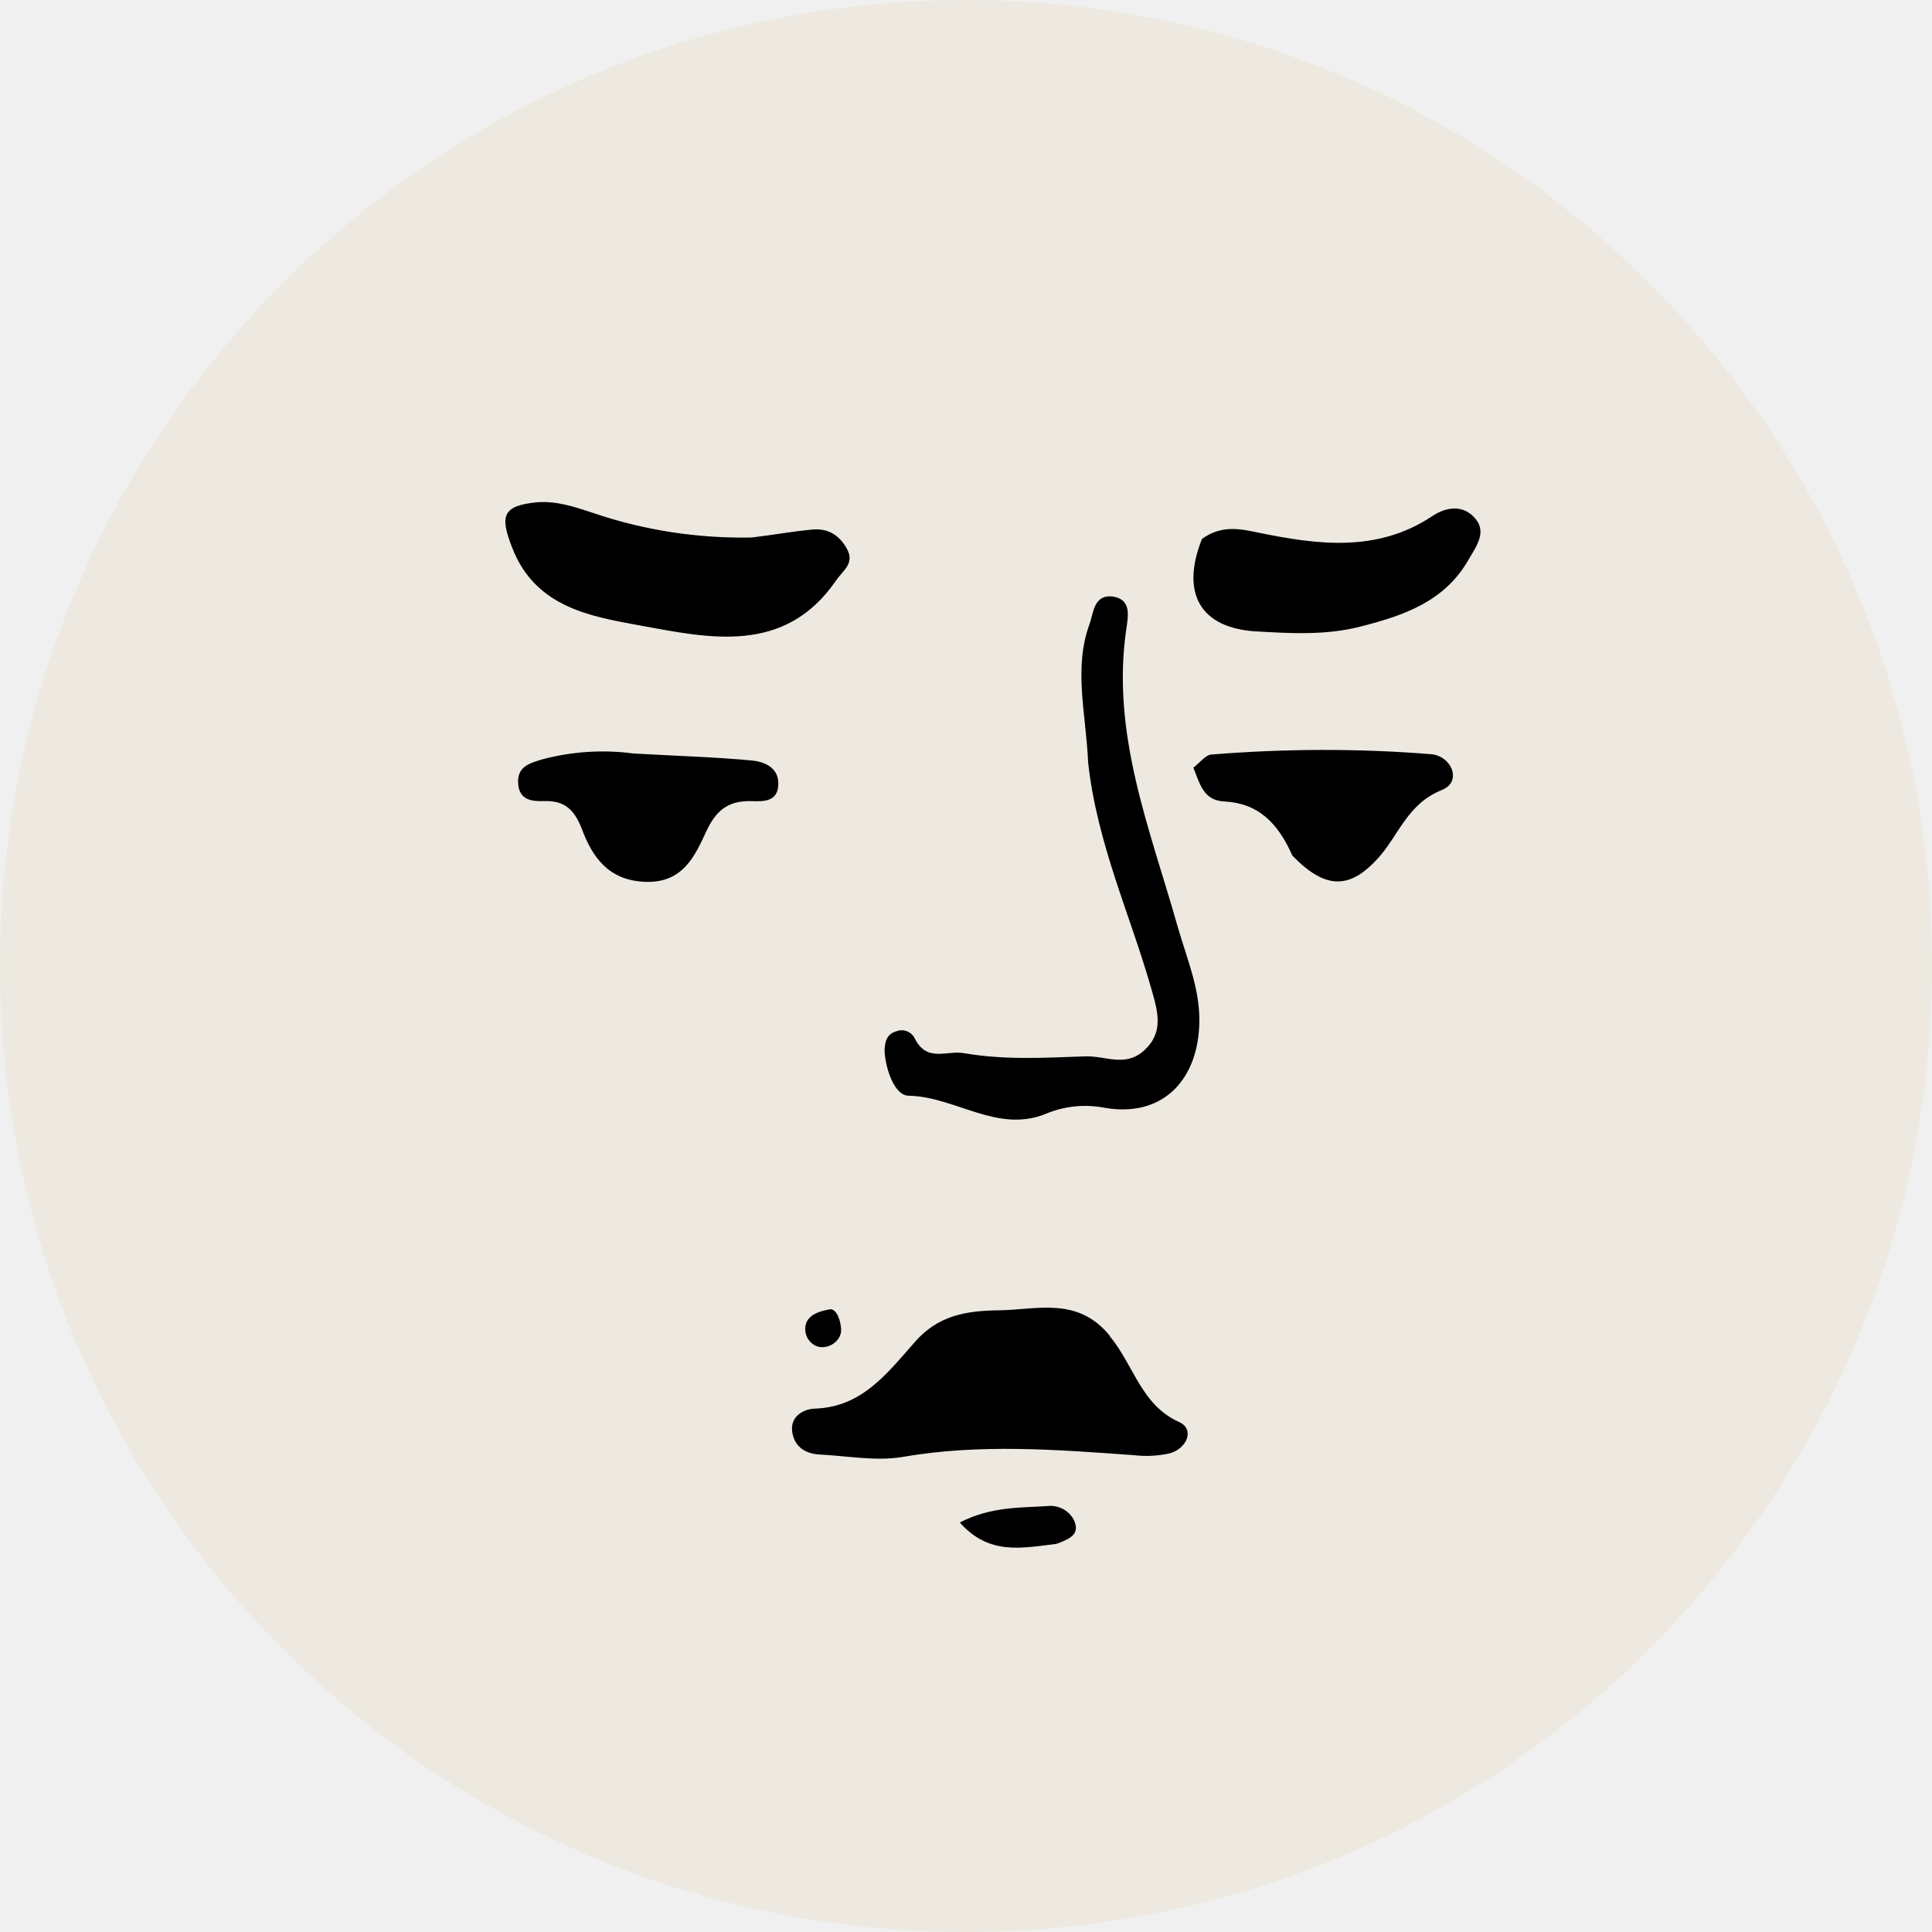
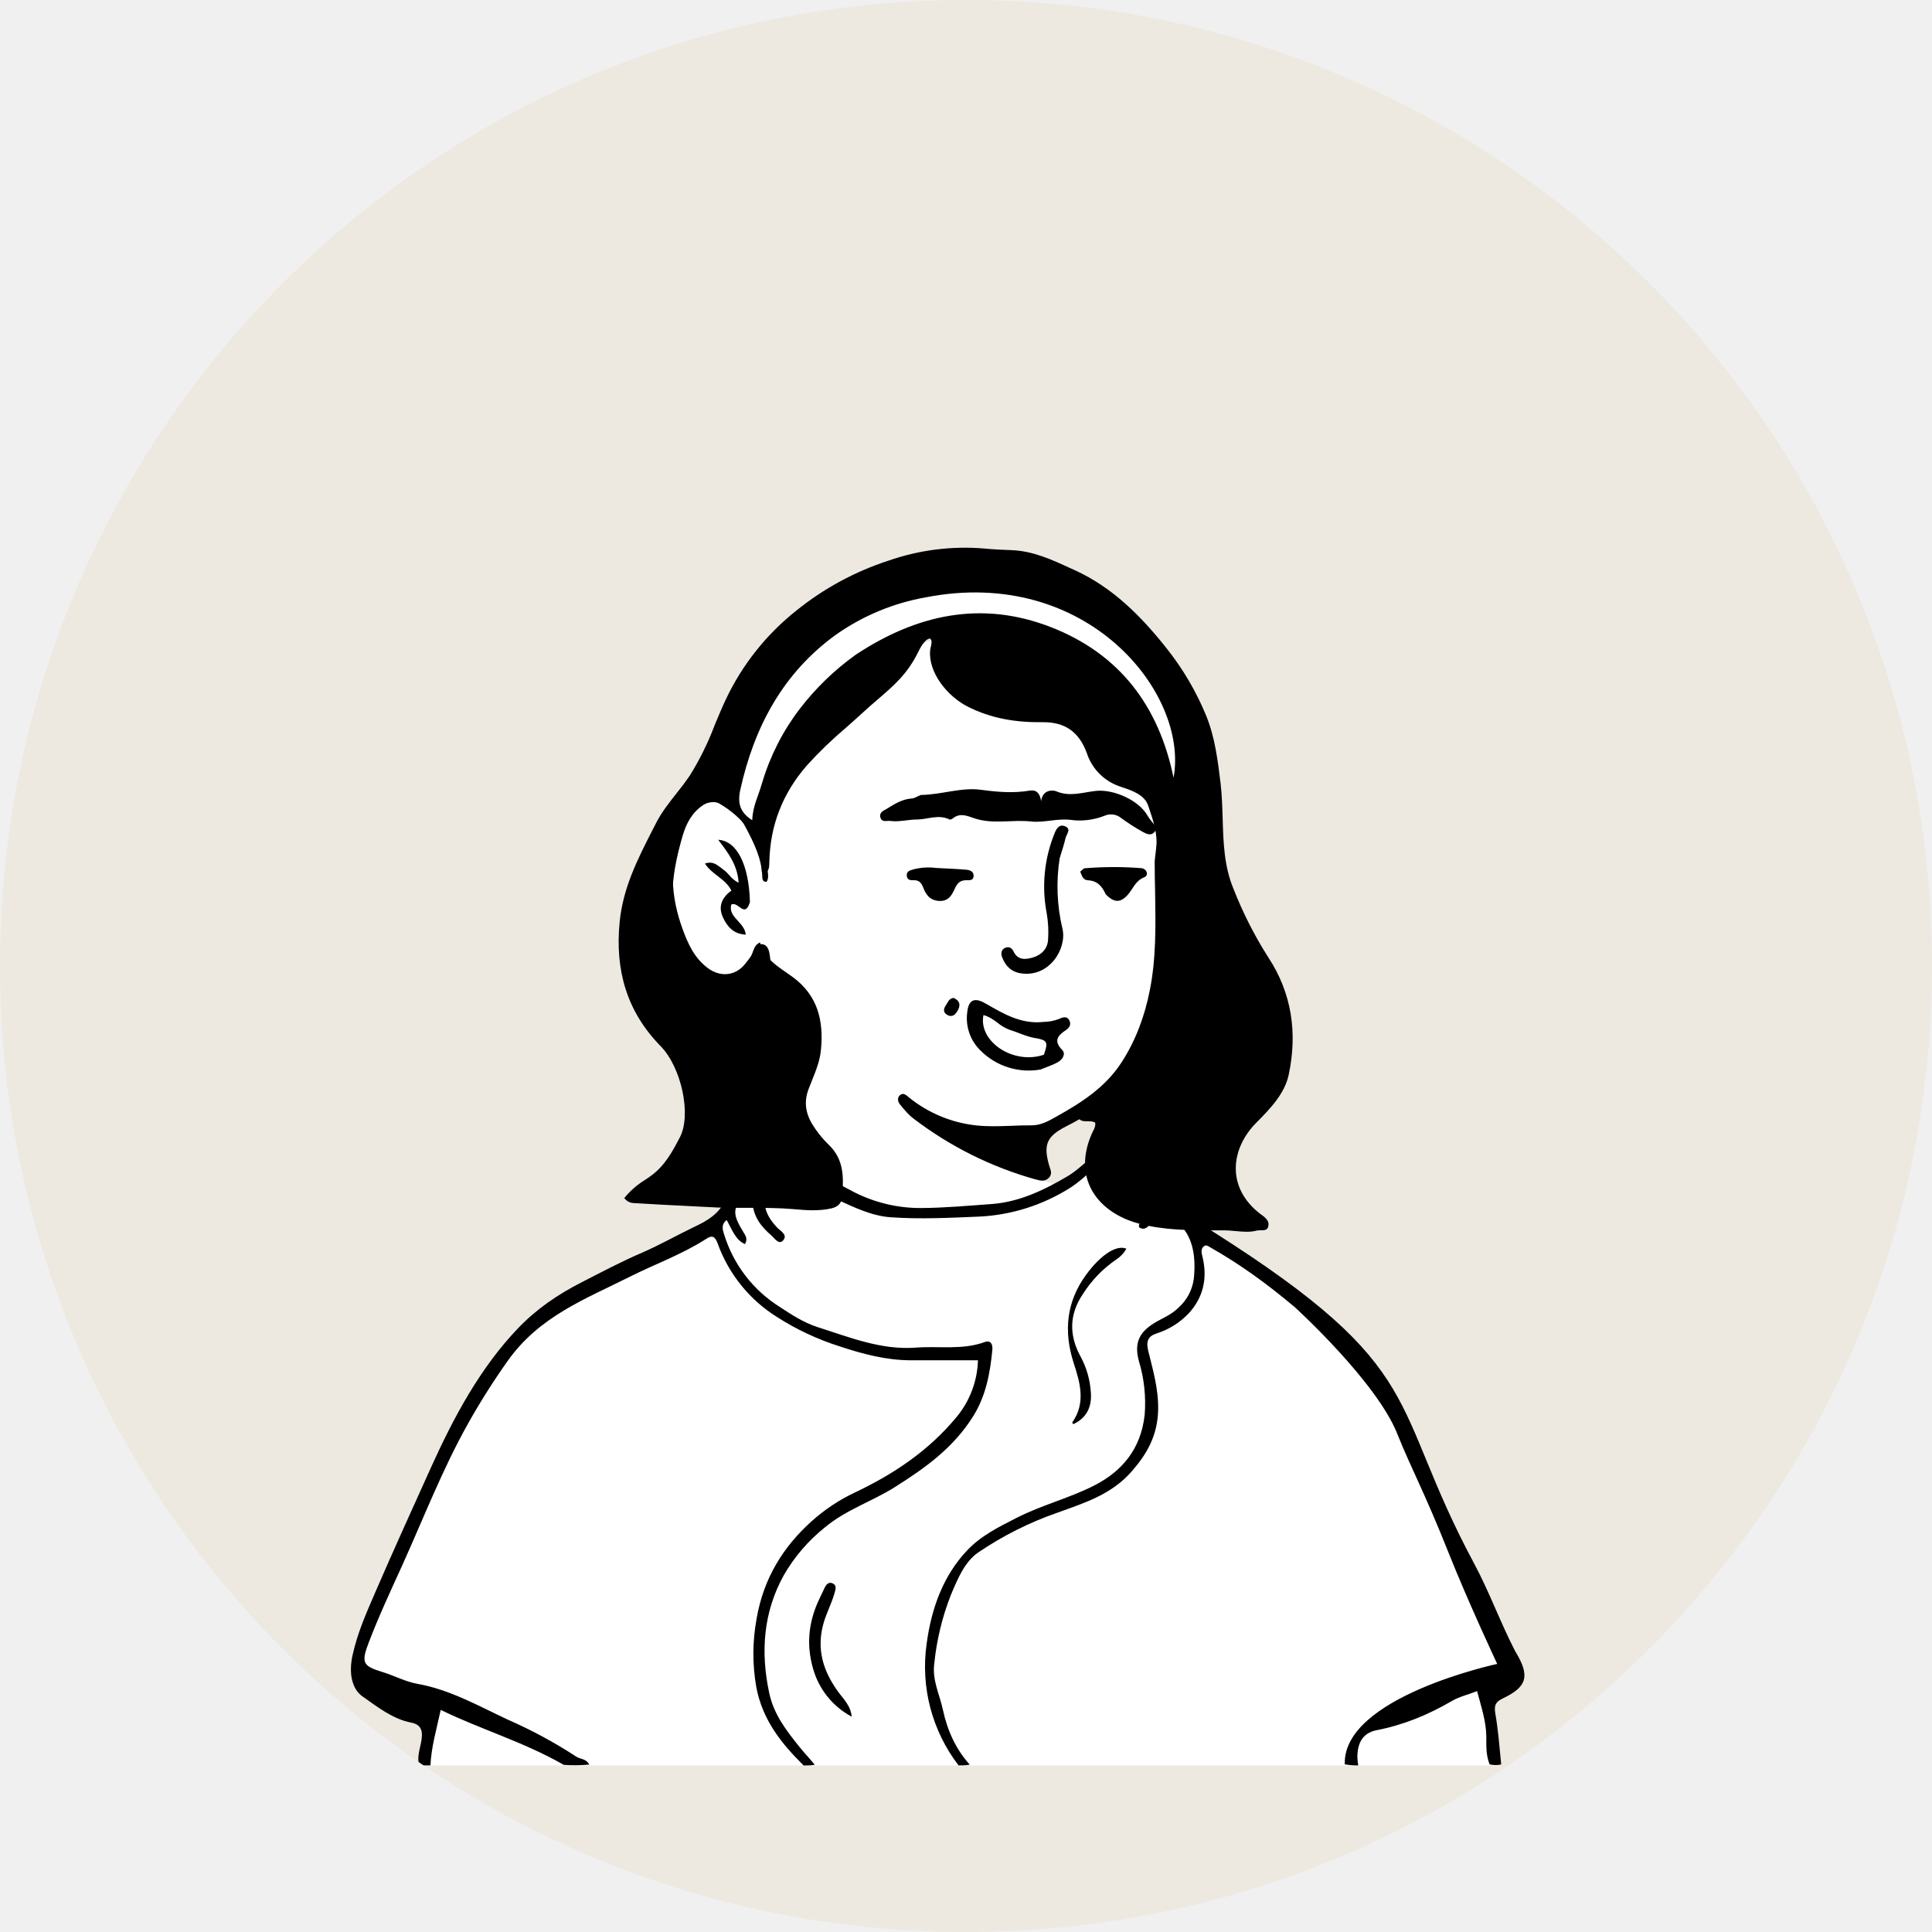
- <svg xmlns="http://www.w3.org/2000/svg" viewBox="0 0 560 560" fill="none" shape-rendering="auto" width="128" height="128">
+ <svg xmlns="http://www.w3.org/2000/svg" viewBox="0 0 1744 1744" fill="none" shape-rendering="auto" width="160" height="160">
  <mask id="viewboxMask">
-     <rect width="560" height="560" rx="280" ry="280" x="0" y="0" fill="#fff" />
+     <rect width="1744" height="1744" rx="872" ry="872" x="0" y="0" fill="#fff" />
  </mask>
  <g mask="url(#viewboxMask)">
-     <rect fill="#EDE9E0" width="560" height="560" x="0" y="0" />
-     <g transform="translate(136 328)">
-       <path d="M185.6 59.2c7.2 8.7 9.1 20 20.2 25 4.5 2 2.4 7.7-2.9 9.1a31 31 0 0 1-10.1.5c-22.4-1.6-44.7-3.4-67.2.5-7.7 1.3-16-.3-24-.7-4.3-.2-7.5-2.4-8-6.8s3.5-6.4 6.5-6.5c13.7-.4 21-10.2 28.8-19 6.8-8 15-9.4 24.8-9.5 11.1-.2 22.7-4 32 7.4ZM170.2 119.5c-10 1.2-19.5 3.4-28-6.2 9.4-4.8 17.9-4.2 26-4.8 3-.2 6.9 1.9 7.6 5.7.5 2.9-2.3 4.1-5.6 5.3ZM107.8 57.2c.3 4-5 6.8-8.2 4.4a5.4 5.4 0 0 1-2.2-4.4c0-3.9 3.8-5.1 7.2-5.7 1.3-.2 2.9 1.9 3.2 5.7Z" fill="#000" />
-     </g>
-     <g transform="translate(246 125)">
-       <path d="M69.4 96c-.6-14.1-4.3-27.2.4-40.1 1.2-3.3 1.2-8.6 6.7-8 5.5.8 4.5 5.6 4 9.2-4.6 30.7 7 58.6 15 87 2.7 9.3 6.6 18.2 6.1 28.4-.8 16.4-11.3 26.4-27.4 23.6a29.5 29.5 0 0 0-17.2 1.8c-14 5.6-26-5-39.6-5.3-4 0-6.6-7.3-7-12.7 0-2.5.4-5.2 3.5-6 2-.8 4.4.2 5.3 2.2 3.6 7 9.3 3.2 14.4 4.2 11.9 2 23 1.3 34.8.9 5.8-.3 11.7 3.3 17.2-1.7 5.8-5.2 4-11.3 2.2-17.6C81.7 140.3 72 119.7 69.4 96Z" fill="#000" />
-     </g>
-     <g transform="translate(-45 137)">
-       <path d="M419.6 111c-4.2-9.5-9.9-15.2-19.8-15.7-6-.3-7-5.1-8.9-9.8 2-1.5 3.5-3.7 5.3-3.8 21.1-1.7 42.4-1.8 63.5-.1 6 .4 9.3 8 3.2 10.4-10 4-12.5 13.2-18.5 19.8-8.2 9-15.2 9.1-24.8-.8ZM228.6 81.4c12.2.7 23.1 1 34 2 3.6.3 8 1.8 8 6.7 0 5.6-4.6 5.2-8.3 5.1-6.3 0-9.7 2.7-12.5 8.6-3.4 7.4-6.9 15.3-18 14.8-10.5-.5-15.1-7.2-18.1-15.2-2.2-5.7-5-8.4-11-8.2-3.4.1-7.1-.2-7.5-4.9-.4-5 3-6 7-7.2a67.9 67.9 0 0 1 26.4-1.7Z" fill="#000" />
-     </g>
-     <g transform="translate(-45 137)" />
-     <g transform="translate(119 114)">
-       <path d="M98.9 41.8c6.6-.8 12-1.8 17.5-2.3 4.7-.5 8.2 1.8 10.3 6 1.9 4-1.5 6-3.4 8.8-14.9 21.7-37 16.6-56.8 13-14-2.6-30.4-5.1-37.1-22.7-3.5-9-2.8-12 7.1-13 5.7-.5 11 1.3 16.2 3 14.8 5.1 30.5 7.5 46.2 7.2ZM229.4 42.2c5.6-4 10.8-3 16.4-1.8 17.1 3.5 34.3 5.8 50.2-4.7 4.3-2.9 9.2-3.5 12.7.7 3.2 3.9.3 7.8-1.9 11.6-7 12.4-18.9 16.4-31.4 19.6-10 2.6-20.4 2-30.5 1.4-15.9-1-21.8-11-15.5-26.8Z" fill="#000" />
+     <rect fill="#EDE9E0" width="1744" height="1744" x="0" y="0" />
+     <g transform="translate(174.4 174.4) scale(0.8)">
+       <g transform="translate(531 487)">
+         <path d="M554 727.7c-99.2 297-363.8 388.6-503.7 19.8-19.3-50.7 31-69.5 66.2-91.9 24.1-15.3 36.8-28.5 35.3-42.2-7-64.4-36.9-243.8-36.9-243.8l-3-5.8s.7-1.6-2.2 1.2c-3 3-9.9 34.2-37 34.2-24.5 0-49.2-10.9-61-86.3C7.2 285.6 9.6 214 40 201c12.5-5.3 24-7.2 35.2-.8 11.3 6.4-13-22 112-126C268.4 6.4 396.7-3.5 448.5 8 500.3 19.5 552 44.8 574.9 98.5c27.8 65-25.9 114.3-14 262.5-2.2 53.6.8 171.2-146.6 210.6-28 7.5-19.3 48.4 22.7 58.4 67 21 117 72.3 117 97.9" fill="#fff" />
+         <path fill-rule="evenodd" clip-rule="evenodd" d="m554 266.2.1-1.4c4.1-36.4 8.2-71.7 27.1-103.4 6.5 4.4 5.7 10 3.7 15.2-19.9 51.2-18 104.4-16.2 157.6l.4 14c2.1 66.4-14.5 126.8-58.7 177.5-15.4 17.6-35.8 29.8-56.5 40.3-21.4 11-25.9 20.1-19.2 43.6l.8 2.6c1.4 3.9 2.8 7.9-1 11.8-4.5 4.6-9.5 3.3-14.8 1.8l-.6-.1a406.4 406.4 0 0 1-137-68.3c-6-4.4-10.8-10.3-15.5-16.1l-.3-.4c-2.5-3-3-7.8.5-10.4 3.3-2.5 5.8-.5 8.7 1.8l1 .9a145.5 145.5 0 0 0 76.3 31.7c13.4 1.4 26.6.9 40 .4 7.4-.3 14.8-.6 22.3-.5 10.2 0 18.7-4.7 26.7-9.2l2.8-1.6c27.8-15.5 54.3-32.8 72.2-60.7 16.1-25 25.9-52.2 31.6-80.9 7.2-36.1 6.6-72.7 6-109.8-.3-12-.5-24.2-.5-36.4ZM50.6 190.8c21.9-1.7 34 11.2 44.3 26.3a140.4 140.4 0 0 1 22.4 61.5c.5 3.7 1 7.6-1.2 11.3-4.5.6-4.9-3-5-5.6-.5-20.7-9.7-38.7-18.9-56.1-6.6-12.5-16.2-24.6-31.4-27.6-17.2-3.5-33 12-40.8 32.2-14.5 37.6-12 74.6 1.4 111 5.8 15.9 13.1 32.1 27.8 43.2 14.8 11.3 32.7 9.3 43.6-5.7l2-2.5c2-2.6 4-5.1 5-8 2.1-5.8 5.4-11.2 11.3-10.4 6.8 1 8 8.3 8.7 14a3661 3661 0 0 0 22 156.7l5.9 38.8c2.6 17.1 5.6 41.7 3.6 52.1a28 28 0 0 0-.3 2.2c-.4 2.8-.6 5-4.2 5.5-4.9.8-7-2-7.7-6.4-2.3-17-3-23.6-4-49.6-.9-25.2-5.6-50-10.4-74.9l-5-27c-5.2-30.8-10.3-62-10.8-97l-2 3c-7.6 11.3-13.7 20.5-24.5 24a40.5 40.5 0 0 1-46.1-12.5 127.8 127.8 0 0 1-28.8-55.8c-8.4-34-9.9-67.1.9-100.6 5.2-16.1 23.7-44.7 42.2-42Zm34.6 127.5c4.4 3.2 8.4 6 12-5.4-1.1-42.2-14.7-69.2-35.8-70.3 11.2 14.6 22 28.8 23 48.5a32.3 32.3 0 0 1-10.7-8.8c-2-2.2-4-4.4-6.5-6l-3-2.4c-4.8-3.6-9.7-7.4-17.8-4.5 3.8 5.8 9 10 14.3 14 6 4.7 12 9.3 15.6 16.5-10.6 7.7-15.2 17.7-9.7 29.9 4.8 10.5 11.9 19.2 25.9 19.8-.6-6.3-4.7-10.9-8.8-15.4-5-5.4-9.7-10.6-7.5-18.6 3.2-1.5 6.2.7 9 2.7Z" fill="#000" />
+       </g>
+       <g transform="translate(178 1057)">
+         <path d="M1294.6 717H83.4l8.6-63.2S14.3 627.3 6.5 612c-7.8-15.3 84.3-214 97-245.4 12.6-31.5 76.6-148 135.7-174 39.7-17.3 137.8-75.2 175-91.5C419 99 431 81 438.6 68c7.6-13.2 15.7 13.4 42-28.5 6.7-10.6 34.7 7 50.7 17.3 13.6 9 36.7 44.5 142.6 37.8C817.5 85.7 837 19.3 853.6 29c24 14 53.8 56.5 53.8 56.5s109.8 69 138.7 91.6c59.5 46.4 123.1 81.9 180.6 251.6 19.9 58.6 78 160.2 86 173.2 8.2 13.1-27 36-27 36l8.9 79.1Z" fill="#fff" />
+         <path d="M1063.5 198.7c-30.2-25.3-60-47-93.8-66.2-2.3-1.3-4.7-3.4-7.4-1.2-3.7 3.2-2.5 7.6-1.5 11.7 6.1 24.7.6 46.4-15.4 63.8a85.1 85.1 0 0 1-36 22.7c-9.3 3-12.6 8-9.8 19.7 5.4 21.8 11.7 43.1 11.2 66.9-.7 29-12.8 49.6-29.5 68.8-23 26.6-53.7 35.9-83.7 46.8a383.3 383.3 0 0 0-90.2 45.3c-15.2 10.7-23 30-30.6 48a292.5 292.5 0 0 0-18.6 77.1c-2.5 18.7 6 34.8 9.7 52 5 23.3 14.4 44.4 30.3 62-3.9.9-7.7.9-12.6.9a182.8 182.8 0 0 1-36-137.3c5.3-39.8 18.7-76.8 45.6-105.2 16-17 36.4-26.8 56.3-37 28.7-14.6 60-22.2 88.5-37 29-15.2 51.2-39.3 55.6-79a164 164 0 0 0-6.6-61c-5-19-.5-31.3 16.5-42 9.4-6 19.7-9.4 28.3-18a53 53 0 0 0 17.3-32.9c2.8-27.8-2-51.7-22.2-66.3-11.7-8.4-16-8-25.6 3.3-3.8 4.4-7.2 9-13.4 5.7-1.7-2.1-.3-4 .5-5.8 2.8-5.6 10.7-8.8 8.2-17-3.2-10.7-6.4-22-15.4-28.9-6.4-4.8-13-6.4-20-1.7-3.3 2.2-6.5 4.5-10 6-1.4.6-3 .6-4.5 0-1.4-.7-2.5-2-3.1-3.6-1.6-3.6.6-5.3 2.8-7.2 3.6-3 7-6.2 11-10-6.4-8-12.1-5.6-18-.9-10.3 8.4-20 18.1-31 24.8a211.2 211.2 0 0 1-100 31.7c-33.9 1.4-67.8 3.2-101.6.8C587 96.9 567.2 87 547.3 78c-16.4-7.4-31-18.4-46.8-27.1-13.5-7.4-20.5-4.6-28 10-9.5 18.5-7 33.2 8.6 49.4 3.6 3.8 11.3 7.6 7.2 13.5-5 7-10.2-1.5-14.1-4.9-10.8-9.4-20-20.4-21.1-37-.3-4-.5-8-5.2-8.5-3.6-.4-6 .9-8.5 4.5-8.2 12.4-8 18.6 3 36.7 2.5 4.3 5.8 8 2.2 14.2-11-4.8-14.8-17.1-20.7-27.2-6.6 5.5-4.4 11-2.9 16a147.9 147.9 0 0 0 62.4 81.8c13.7 9 27.5 18 42.7 22.9 36.4 11.6 72.3 26.3 111.4 23.3 25.9-2 52.2 3 77.7-6.3 6.7-2.4 9.2 2.5 8.5 9.1-2.5 26.3-7.4 51.7-21.2 74-22.7 36.6-55.2 59.4-88.8 80.6-25.8 16.3-54.8 25.3-79 45.5a190.8 190.8 0 0 0-46.5 54.3C465.5 544 462 588.6 471.9 635c5.2 24.8 19.8 43.2 34.4 61.4 5.3 6.6 11.2 12.7 17 19.8-3.8.9-7.7.9-12.5.9-24.9-24.6-46.3-51-53.4-88.3a217 217 0 0 1 .3-77.2c7.8-46 30.5-81.7 62.1-110.1 14.8-13.2 31-24 48.4-32.2 43.2-20.5 83.2-46.6 115.5-85.8a105 105 0 0 0 23.8-63.6H632c-27.8 0-54.3-7-80.8-15.8a296 296 0 0 1-70.4-33 163 163 0 0 1-66.8-82.4c-3.2-9-6.4-10.2-13.3-5.7-27.6 17.7-57.8 28.4-86.6 42.9-49.3 24.8-101.5 44.3-137.1 94.5a789 789 0 0 0-45.2 71.5C103.4 382.6 82.1 437.6 58 491c-13 28.6-26.3 57-37.6 86.5-9 23.4-7.5 27.2 14.7 34 13.4 4 26.3 11.1 40 13.5 36.2 6.4 68.5 24.7 101.7 40.3a530 530 0 0 1 77.1 41.6c4.9 3.4 11.4 2.2 15 9.2-9.6.8-19.2 1-28.8.3-45.3-26-93-39.7-138.8-62-5 23-10.7 42.1-11.6 62.6H77.1c-2.8-9.2.5-17.6 2.1-26.3 2.1-11.3 1.2-19.6-11.4-22-20.5-4-37.4-17.3-54.6-29.4-12.1-8.4-16-26.2-11.3-47 5.5-25 15.6-47.6 25.5-70.5 20.5-47.5 42-94.5 63.2-141.6 25.8-57 55.5-112 97.7-156.2 21-22 45.2-38.4 71.6-51.9 22.8-11.7 45.6-23.8 69-33.8 20-8.7 39-19.6 58.7-29 14.6-6.9 28.3-14.7 36-32.2 6.1-13.8 15.5-24.6 31.5-20.1 4.2 1.2 6-1.6 8.1-5 16-24.3 28-26.8 51.8-11.2 6.6 4.3 42.5 24.2 53 29.5 23.8 12 49.6 18 75.7 17.8 26.4-.2 52.8-2.6 79.1-4.5C753.8 81.4 782 68 809 52c9.8-5.8 18.4-14.6 27.8-21.6 11.3-8.4 23.5-6.9 33.5 3.9 4 4 8.3 7.3 13.2 9.7 13.1 7 17.5 24.3 27.8 32 10.4 7.7 25.2 7.9 34.6 20.6 6.3 8.6 16.4 11.6 25 17 248.7 157.4 198.5 193.2 296.6 375.9 17.1 31.9 29.5 66.4 46.1 98.5.2.3.3.7.6 1 16.3 27 13.1 39.2-14 52.2-7.1 3.4-10.8 6.6-9 16.9 3.3 18.7 4.7 37.8 6.7 57.8-4 1-8 1-13.1 0-4.2-10.9-3.7-21.1-3.7-31.3-.2-17.7-5.8-33.8-10.4-51.4-10.2 4-20 6.2-28.4 11.1-27 15.8-55 27.2-85 33-15.1 3-21.7 13.5-21.7 30.9.2 3 .5 5.9 1 8.8-5.1.1-10.2-.3-15.2-1.2-2.6-76 172-113.3 172-113.3s-32.1-68.2-55.2-126.2c-26.7-67.2-42.4-95.4-57.5-133.3-23.2-58.5-113.7-141.4-117.1-144.3Z" fill="#000" />
+         <path d="M523.3 613.7c-10.3-30-7.6-58 5.5-85.1l5.3-11.2c2-4.7 5.2-8 9.8-5.6 4.4 2.2 3 6.6 1.7 11-3.4 12-9.4 22.8-12.7 35-7.8 29.1.5 53 16 75 6.4 9 14.9 16.3 16.1 29.2a88.3 88.3 0 0 1-41.7-48.3ZM829.8 163c16.4-22.2 34-33.7 45.2-29a35 35 0 0 1-11.2 12 133.7 133.7 0 0 0-38 39.3c-15.3 22.7-15.8 46.3-2.4 70.6a97.5 97.5 0 0 1 11.5 40.8c1.2 16.6-5.4 28.5-19.8 35.3-.5-.7-1.3-1.7-1.2-2 15.4-21.9 9-44.4 1.6-67-11.5-35.8-8.3-69.3 14.3-100Z" fill="#000" />
+       </g>
+       <g transform="translate(266 207)">
+         <path d="M853.5 464.9c-23.5-8.4-18.4-30.2-55.7-80.8-37.2-50.5-99.5-83.5-144.9-95.4-45.4-12-71.6-16-104.6.5s-100 59.7-121.6 100.6c-21.6 41-38.6 57.4-44.3 87.6-5.7 30-.7 48.2-18.8 30-18-18-33.5-17-26.1-56.2 7.4-39.2 91.5-225 270.5-225 105.6 0 207.5 86.3 228 131.2 20.4 45 17.5 107.5 17.5 107.5Z" fill="#fff" />
+         <path fill-rule="evenodd" clip-rule="evenodd" d="M887.2 963.3h8c5.2-.1 10.2.3 15.1.8 8.2.8 16 1.5 24-.6 1.4-.3 3-.3 4.6-.3 3.7 0 7.4 0 8.3-4.8 1.2-6-3.5-9.5-8.1-13h-.2c-39.6-29.8-34.5-74-5.6-103.3 15.6-15.7 32.2-32.7 36.8-54.3 10-46.7 3.8-92.1-23.3-133a448.8 448.8 0 0 1-39.1-77.2c-10.5-25.3-11.3-52.1-12.1-79-.4-13.1-.8-26.3-2.3-39.4-3.2-26.2-6.4-52.6-16.4-76.9a314.1 314.1 0 0 0-44.5-75.7c-28.8-36.3-60.8-68.6-103.4-88.1l-5.1-2.3c-21-9.7-42.1-19.4-66-20.4l-2.4-.1c-9.4-.4-18.8-.8-28.2-1.7a261.7 261.7 0 0 0-109 13.7 325 325 0 0 0-103.4 56 281.5 281.5 0 0 0-80 100.7c-4.4 9.4-8.4 19-12.4 28.6a321.1 321.1 0 0 1-28.4 57.5 330 330 0 0 1-15 20c-8.3 10.5-16.5 21-22.5 32.6l-4.4 8.6c-16.7 32.7-33.3 65.2-37 103.7-5.4 54.5 8.2 101.1 46 139.8 23.7 24 35.2 77.6 22 103-8.4 16.1-16.8 31.8-32.2 43.2-2.4 1.8-5 3.5-7.5 5.2a90 90 0 0 0-23.1 20.3c3.3 4 6.6 5.4 10.7 5.6l35 2 59.2 3c11.8.5 23.6.4 35.5.4 16.7 0 33.4 0 50 1.4 14.3 1.3 28.9 2.5 43.3-.8 7-1.6 11.2-5.5 11.8-11.7 2.3-21.8 3-43.4-15.1-60.4a114.1 114.1 0 0 1-14.8-17.6c-9.5-13.3-14-27.3-7.9-44.2l4.4-11.2c4.3-10.7 8.6-21.4 9.8-33.5 3.3-33.2-3.5-61.4-31.6-82.3l-7.8-5.5c-12.6-8.7-25-17.3-29.4-33.7-5.5 2.7-6.6 6.6-7.5 10.2a38 38 0 0 1-32.3 30.4c-15.8 2.4-28.9-10.5-36.9-21-14.6-19-21.3-43-22-67.7-.6-25 4.7-49 11.6-72.7 4-13.4 10.5-26 23.2-34.3 5.9-3.8 11.6-5.4 17.9-1.7 27.4 16 44.6 38.8 48 71v2.5c0 2.9-.2 5.8 3.8 7l.3-.5c4.2-6 4.3-6.3 4.5-14.5 1-41 15-76.8 42-108a459 459 0 0 1 43.9-42.5 1094 1094 0 0 0 19-17c6-5.6 11.7-10.5 17.3-15.3 18.2-15.6 33.8-29 45.8-53.7 1.6-3.2 7.4-15 13.4-15.1 2.5 2 1.6 6.2.7 9.8-.3 1.4-.6 2.7-.7 3.8-2 25 19.6 51.5 42 63 27 13.8 55.3 18.2 85 17.8 25.5-.3 41 11.2 49.7 34.5a59 59 0 0 0 38 38.2l1.7.6c11.8 4 25.7 8.6 29.8 21.2l1.4 4.2c3.8 11.3 7.6 23 7.9 35.3l1.4 69.2 1 46.7c1.5 71.2-24 130.7-77.2 178.3-1.6 1.4-3.6 2.4-5.6 3.5-5 2.7-10 5.4-8.5 12.3 1.4 6.3 6.1 6.3 11 6.3 3.1 0 6.3 0 8.7 1.6.5 4-1.2 7.3-3 10.6l-1.6 3.6c-21 50.3 8.6 87.4 53.3 99.5 28.3 7.7 57.1 7.7 86.7 7.8ZM701.7 282.6c-78.4-30.5-151.5-14.2-220 31.1a297.8 297.8 0 0 0-64 62.1 258.3 258.3 0 0 0-41.7 82.4c-1.2 4.1-2.6 8.2-4 12.3-3.5 9.6-6.9 19.2-7.2 30-13.4-8.5-16.9-18.7-13.5-34.2C367 395 399.8 334 459.5 291a252 252 0 0 1 101.2-42c182-35.5 297 108.4 279.5 203.6-16.6-81-61-139.9-138.5-170Z" fill="#000" />
+       </g>
+       <g transform="translate(791 871)">
+         <path d="M169 101c4.8-14.2 4-16.2-9.8-18.7-10.2-1.8-19.3-6.3-29-9.4-10.9-3.5-18-13.8-29.5-16.5-6 29.8 33.7 56.5 68.2 44.7Z" fill="#fff" />
+         <path fill-rule="evenodd" clip-rule="evenodd" d="M97.6 96.6a76.7 76.7 0 0 0 67.5 21.2l6.4-2.5c4.8-1.9 9.2-3.5 13.2-5.8 5.2-3 9.3-9.2 4.8-13.8-10-10.3-5-16.2 4-22.2 4-2.6 6.4-6.2 4.3-10.7-2.7-6-8-3.8-12-2a50 50 0 0 1-17.4 3.3c-24.8 2.8-44.9-9-64.8-20.5l-.6-.3c-11.8-7-19-4.6-20.5 9.2a50.7 50.7 0 0 0 15.1 44.1Zm61.6-14.3c13.9 2.5 14.6 4.5 9.7 18.8-34.5 11.8-74.2-15-68.2-44.7 6 1.5 11 5 15.8 8.6a49 49 0 0 0 13.7 8c3.3 1 6.5 2.2 9.7 3.4 6.3 2.4 12.5 4.8 19.3 6Z" fill="#000" />
+         <path d="M67 37c8.2 3.7 7.7 9.3 4.2 15-2.6 4.5-6.5 7.2-11.7 4-4.8-3-3.7-7.1-1-11 2.2-3 3-7.3 8.5-8Z" fill="#000" />
+       </g>
+       <g transform="translate(653 805)" />
+       <g transform="translate(901 668)">
+         <path d="M76.7 82.4a205.6 205.6 0 0 0 3.3 80.2c4.7 22.4-15.2 54.4-46.8 49.7-11-1.6-17.5-8.1-21.3-17.8-1.7-4.3-1.5-8.8 3.3-11 4-1.7 7.4-.2 9.4 4 4.8 10.1 13.4 9.4 21.9 6.9 9.6-2.9 16.4-9.6 17.1-19.9.7-10.1.2-20.3-1.6-30.4a159.3 159.3 0 0 1 8.8-89.5c2.2-5.7 5.4-10.9 11.9-8.3 7.5 3 1.8 8.8.7 13.1-1.7 7.4-4.2 14.7-6.7 23Z" fill="#000" />
+       </g>
+       <g transform="translate(610 680)">
+         <path d="M419.6 111c-4.2-9.5-9.9-15.2-19.8-15.7-6-.3-7-5.1-8.9-9.8 2-1.5 3.5-3.7 5.3-3.8 21.1-1.7 42.4-1.8 63.5-.1 6 .4 9.3 8 3.2 10.4-10 4-12.5 13.2-18.5 19.8-8.2 9-15.2 9.1-24.8-.8ZM228.6 81.4c12.2.7 23.1 1 34 2 3.6.3 8 1.8 8 6.7 0 5.6-4.6 5.2-8.3 5.1-6.3 0-9.7 2.7-12.5 8.6-3.4 7.4-6.9 15.3-18 14.8-10.5-.5-15.1-7.2-18.1-15.2-2.2-5.7-5-8.4-11-8.2-3.4.1-7.1-.2-7.5-4.9-.4-5 3-6 7-7.2a67.9 67.9 0 0 1 26.4-1.7Z" fill="#000" />
+       </g>
+       <g transform="translate(610 680)" />
+       <g transform="translate(774 657)">
+         <path d="M47.1 22c23.6-.3 45.4-8.9 68.1-5.8 18.2 2.5 36.3 4 54.6.9 6.6-1.2 11.6 2 13 12 1.5-13.5 13.4-12.8 17.1-11.2 15.5 6.6 30.2 1 44.9-.5 20-2 48.5 10.6 58.3 28.4a52 52 0 0 0 4.4 6.1c2.8 3.7 7.3 7.2 3 12.1-4.1 4.6-9.2 1.7-13-.3C289 59 280.8 53.7 273 48a18 18 0 0 0-19-2.4 76.4 76.4 0 0 1-38.9 4.4c-14.4-1.5-29.5 3.4-43 2-21.5-2.5-43.2 3.4-64.2-3.5-8.4-2.8-16.7-6.9-25.1.2-.9.7-2.7 1.3-3.6.9-12.3-6-24.4 0-36.4.1-10.2 0-20.2 3-30.3 1.6-3.8-.5-9.2 2-11-3.6-2-6.2 4-8.2 7.5-10.3C17.4 32.2 26 26.7 36.7 26c3.2-.2 6.3-2.4 10.4-4Z" fill="#000" />
+       </g>
+       <g transform="translate(0 559)" />
    </g>
  </g>
</svg>
